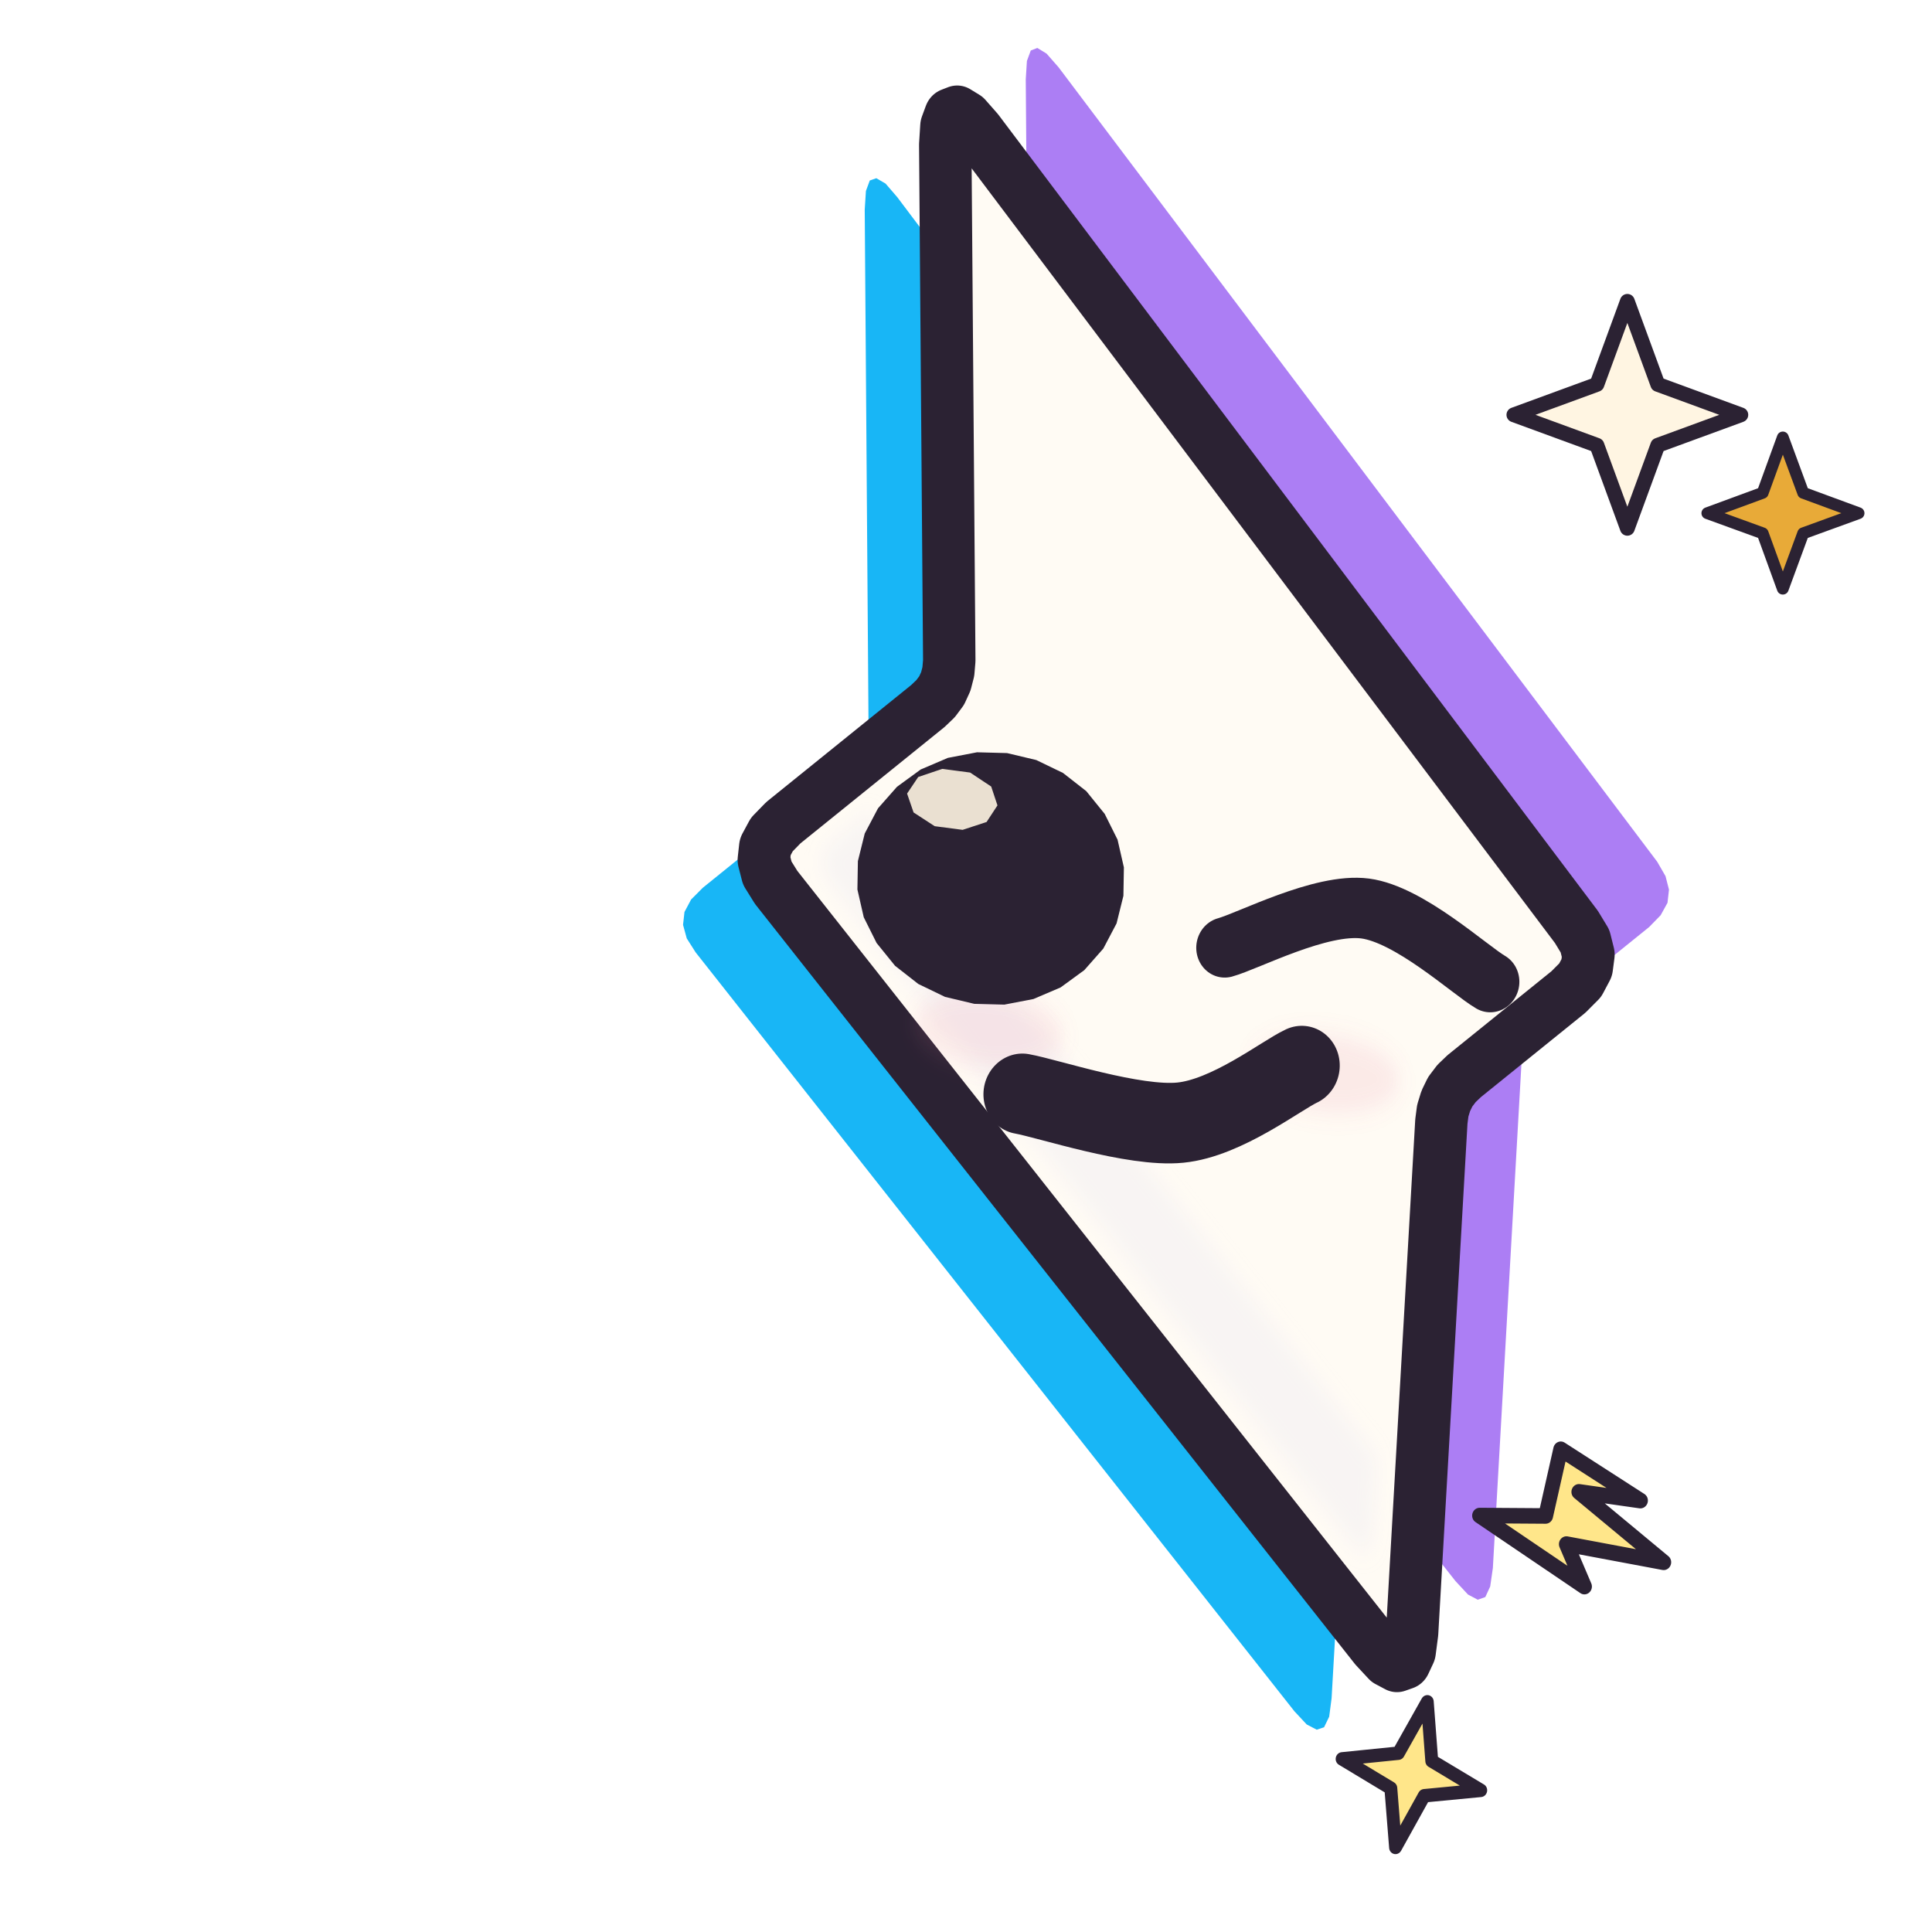
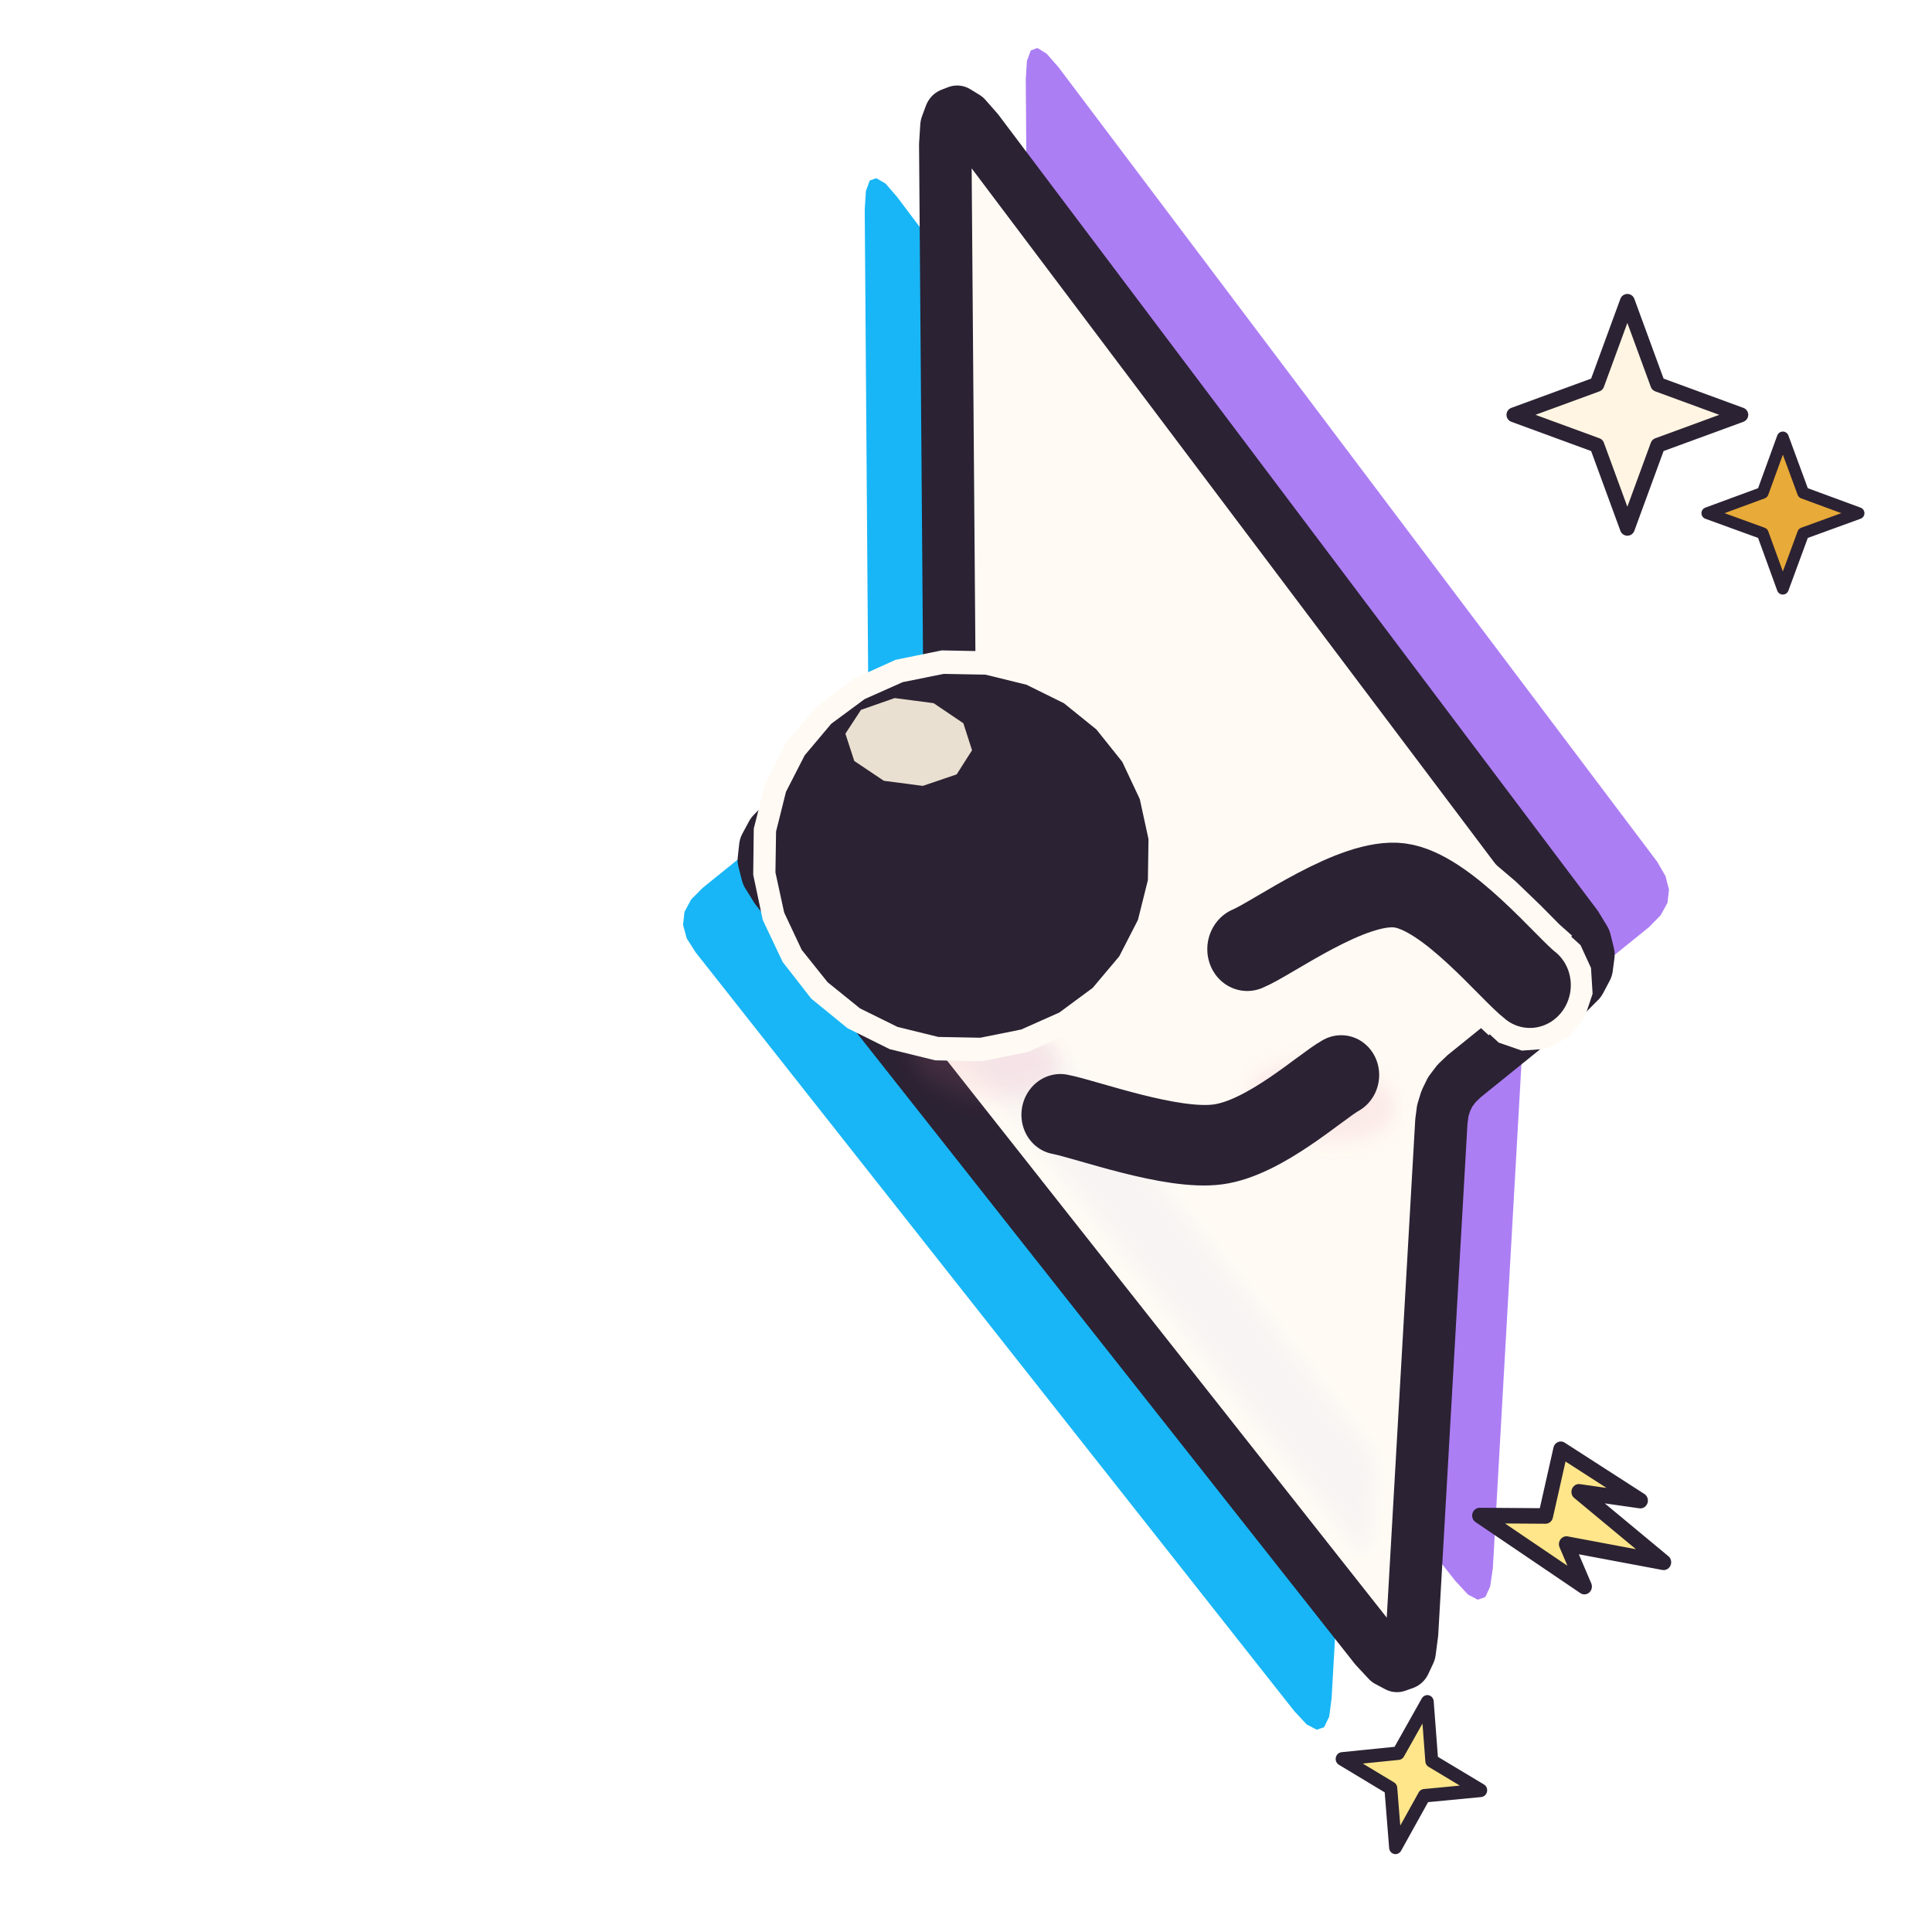
<svg xmlns="http://www.w3.org/2000/svg" viewBox="0 0 768 768" width="128" height="128">
  <defs>
    <filter id="wink-soft" x="-20%" y="-20%" width="140%" height="140%">
      <feGaussianBlur stdDeviation="4" />
    </filter>
    <path id="wink-0" d="M-1.5 -245.8 2.6 -250.9 4.6 -256 4.6 -261.1 2.5 -266.2 -1.7 -271.2 -283.7 -545.4 -289.1 -550 -293.1 -551.6 -295.6 -550.4 -296.6 -546.2 -296.1 -539 -267.5 -341.7 -267.2 -337.5 -267.7 -333.6 -268.9 -329.9 -270.9 -326.5 -273.6 -323.3 -325.5 -271.4 -329.6 -266.3 -331.6 -261.2 -331.5 -256.2 -329.3 -251.2 -325 -246.3 -44.8 14.2 -39.2 18.6 -34.9 20.1 -32.1 18.8 -30.6 14.5 -30.6 7.3 -45.7 -189.9 -45.7 -194.1 -45 -198.1 -43.7 -201.8 -41.6 -205.2 -38.9 -208.4Z" fill="#18B6F6" />
    <path id="wink-1" d="M56.4 -303.7 60.4 -308.8 62.5 -313.9 62.4 -319 60.3 -324 56.2 -329.1 -225.8 -603.2 -231.3 -607.8 -235.3 -609.5 -237.8 -608.2 -238.8 -604 -238.3 -596.9 -209.6 -399.5 -209.4 -395.4 -209.9 -391.4 -211.1 -387.7 -213 -384.3 -215.7 -381.1 -267.6 -329.3 -271.7 -324.2 -273.7 -319.1 -273.6 -314.1 -271.4 -309.1 -267.2 -304.2 13 -43.7 18.7 -39.2 22.9 -37.7 25.8 -39.1 27.2 -43.4 27.3 -50.6 12.1 -247.8 12.1 -252 12.8 -255.9 14.2 -259.6 16.2 -263.1 19 -266.3Z" fill="#AC7EF4" />
    <path id="wink-2" d="M27.4 -274.8 31.5 -279.9 33.5 -285 33.5 -290 31.4 -295.1 27.2 -300.1 -254.7 -574.3 -260.2 -578.9 -264.2 -580.6 -266.7 -579.3 -267.7 -575.1 -267.2 -568 -238.5 -370.6 -238.3 -366.4 -238.8 -362.5 -240 -358.8 -242 -355.4 -244.7 -352.2 -296.6 -300.3 -300.6 -295.2 -302.6 -290.2 -302.5 -285.2 -300.4 -280.2 -296.1 -275.2 -15.9 -14.8 -10.2 -10.3 -6 -8.8 -3.1 -10.2 -1.7 -14.4 -1.7 -21.6 -16.8 -218.9 -16.8 -223.1 -16.1 -227 -14.8 -230.7 -12.7 -234.2 -10 -237.4Z" fill="#FFFBF4" />
    <path id="wink-3" d="M-262.9 -308.4 -275.6 -295.7 -278.1 -292.6 -279.3 -289.6 -279.2 -286.6 -277.9 -283.6 -275.4 -280.6 -31.1 -53.6 -27.7 -50.9 -25.2 -50 -23.5 -50.8 -22.6 -53.4 -22.6 -57.7 -24.8 -87.1Z" fill="#E2DCF2" fill-opacity="0.22" filter="url(#wink-soft)" />
    <path id="wink-4" d="M27.4 -274.8 31.5 -279.9 33.5 -285 33.5 -290 31.4 -295.1 27.2 -300.1 -254.7 -574.3 -260.2 -578.9 -264.2 -580.6 -266.7 -579.3 -267.7 -575.1 -267.2 -568 -238.5 -370.6 -238.3 -366.4 -238.8 -362.5 -240 -358.8 -242 -355.4 -244.7 -352.2 -296.6 -300.3 -300.6 -295.2 -302.6 -290.2 -302.5 -285.2 -300.4 -280.2 -296.1 -275.2 -15.9 -14.8 -10.2 -10.3 -6 -8.8 -3.1 -10.2 -1.7 -14.4 -1.7 -21.6 -16.8 -218.9 -16.8 -223.1 -16.1 -227 -14.8 -230.7 -12.7 -234.2 -10 -237.4Z" fill="none" stroke="#2B2233" stroke-width="21.2" />
    <path id="wink-5" d="M34.1 35.1 11.7 40 2.9 61.2 -2.1 38.8 -23.2 30 -0.9 25 8 3.9 12.9 26.3Z" fill="#FFE68A" />
    <path id="wink-6" d="M34.1 35.1 11.7 40 2.9 61.2 -2.1 38.8 -23.2 30 -0.9 25 8 3.9 12.9 26.3Z" fill="none" stroke="#2B2233" stroke-width="5.2" />
    <path id="wink-7" d="M-38 -166.3 -41 -159.7 -49.5 -154.5 -61.9 -151.5 -75.5 -151.5 -87.9 -154.5 -96.4 -159.7 -99.4 -166.3 -96.4 -172.9 -87.9 -178.2 -75.5 -181.1 -61.9 -181.1 -49.5 -178.2 -41 -172.9Z" fill="#E27A92" fill-opacity="0.13" filter="url(#wink-soft)" />
    <path id="wink-8" d="M99.4 -166.3 96.4 -159.7 87.9 -154.5 75.5 -151.5 61.9 -151.5 49.5 -154.5 41 -159.7 38 -166.3 41 -172.9 49.5 -178.2 61.9 -181.1 75.5 -181.1 87.9 -178.2 96.4 -172.9Z" fill="#E27A92" fill-opacity="0.13" filter="url(#wink-soft)" />
-     <path id="wink-9" d="M54.2 0 52.9 10.9 48.9 21.2 42.4 30.4 33.8 38.2 23.5 44 12.1 47.6 0 48.8 -12.1 47.6 -23.5 44 -33.8 38.2 -42.4 30.4 -48.9 21.2 -52.9 10.9 -54.2 0 -52.9 -10.9 -48.9 -21.2 -42.4 -30.4 -33.8 -38.2 -23.5 -44 -12.1 -47.6 0 -48.8 12.1 -47.6 23.5 -44 33.8 -38.2 42.4 -30.4 48.9 -21.2 52.9 -10.9Z" fill="#2B2233" />
-     <path id="wink-a" d="M-1.1 -28.3 -4.6 -21.4 -13.8 -17.2 -25.2 -17.2 -34.4 -21.4 -38 -28.3 -34.4 -35.2 -25.2 -39.5 -13.8 -39.5 -4.6 -35.2Z" fill="#FFF5E2" fill-opacity="0.9" />
-     <path id="wink-b" d="M-54.2 14.6C-45.2 11 -18.1 -7.3 0 -7.3C18.1 -7.3 45.2 11 54.2 14.6" fill="none" stroke="#2B2233" stroke-width="23.3" />
-     <path id="wink-c" d="M-52.1 -143.4C-41.2 -142.9 -5.4 -136.2 13 -140.3C31.5 -144.4 51 -163.4 58.6 -168" fill="none" stroke="#2B2233" stroke-width="31.1" />
-     <path id="wink-d" d="M0 0 28.2 -25.6 17.9 -2.6 53.8 -28.2 35.9 7.7 53.8 5.1 15.4 38.4 23.1 12.8Z" fill="#FFE68A" />
-     <path id="wink-e" d="M0 0 28.2 -25.6 17.9 -2.6 53.8 -28.2 35.9 7.7 53.8 5.1 15.4 38.4 23.1 12.8Z" fill="none" stroke="#2B2233" stroke-width="6" />
-     <path id="wink-f" d="M0 -45.1 12.1 -12.1 45.1 0 12.1 12.1 0 45.1 -12.1 12.1 -45.1 0 -12.1 -12.1Z" fill="#FFF5E2" />
-     <path id="wink-g" d="M0 -45.1 12.1 -12.1 45.1 0 12.1 12.1 0 45.1 -12.1 12.1 -45.1 0 -12.1 -12.1Z" fill="none" stroke="#2B2233" stroke-width="5.9" />
-     <path id="wink-h" d="M61.8 9 69.9 31 91.9 39.1 69.9 47.1 61.8 69.1 53.8 47.1 31.8 39.1 53.8 31Z" fill="#E8AA38" />
-     <path id="wink-i" d="M61.8 9 69.9 31 91.9 39.1 69.9 47.1 61.8 69.1 53.8 47.1 31.8 39.1 53.8 31Z" fill="none" stroke="#2B2233" stroke-width="4.7" />
+     <path id="wink-9" d="M85 0 82.8 17.7 76.6 34.5 66.4 49.6 53 62.2 36.9 71.7 18.9 77.6 0 79.6 -18.9 77.6 -36.9 71.7 -53 62.2 -66.4 49.6 -76.6 34.5 -82.8 17.7 -85 0 -82.8 -17.7 -76.6 -34.5 -66.4 -49.6 -53 -62.2 -36.9 -71.7 -18.9 -77.6 0 -79.6 18.9 -77.6 36.9 -71.7 53 -62.2 66.4 -49.6 76.6 -34.5 82.8 -17.7Z" fill="#FFFBF4" />
+     <path id="wink-a" d="M7.5 -40.9 0.9 -25.4 -16.6 -15.8 -38.1 -15.8 -55.5 -25.4 -62.2 -40.9 -55.5 -56.4 -38.1 -66 -16.6 -66 0.9 -56.4Z" fill="#FFFBF4" />
+     <path id="wink-b" d="M-43.6 42.3 -36.8 37.7 -27.9 31.2 -18.5 24.5 -9.4 18.8 -2.3 15.5 0 14.8 2.3 15.5 9.4 18.8 18.5 24.5 27.9 31.2 36.8 37.7 43.6 42.3 71.8 0 66.1 -3.7 57.6 -10 46.4 -17.9 33.4 -25.9 18.2 -32.7 0 -35.9 -18.2 -32.7 -33.4 -25.9 -46.4 -17.9 -57.6 -10 -66.1 -3.7 -71.8 0Z" fill="#FFFBF4" />
+     <path id="wink-c" d="M-32.3 21.2 -34.3 30.9 -39.8 39.1 -48 44.6 -57.7 46.5 -67.4 44.6 -75.7 39.1 -81.1 30.9 -83.1 21.2 -81.1 11.4 -75.7 3.2 -67.4 -2.3 -57.7 -4.2 -48 -2.3 -39.8 3.2 -34.3 11.4Z" fill="#FFFBF4" />
+     <path id="wink-d" d="M83.1 21.2 81.1 30.9 75.7 39.1 67.4 44.6 57.7 46.5 48 44.6 39.8 39.1 34.3 30.9 32.3 21.2 34.3 11.4 39.8 3.2 48 -2.3 57.7 -4.2 67.4 -2.3 75.7 3.2 81.1 11.4Z" fill="#FFFBF4" />
+     <path id="wink-e" d="M75.9 0 74 15.7 68.4 30.6 59.4 44 47.3 55.1 32.9 63.5 16.9 68.7 0 70.5 -16.9 68.7 -32.9 63.5 -47.3 55.1 -59.4 44 -68.4 30.6 -74 15.7 -75.9 0 -74 -15.7 -68.4 -30.6 -59.4 -44 -47.3 -55.1 -32.9 -63.5 -16.9 -68.7 0 -70.5 16.9 -68.7 32.9 -63.5 47.3 -55.1 59.4 -44 68.4 -30.6 74 -15.7Z" fill="#2B2233" />
+     <path id="wink-f" d="M-1.5 -40.9 -6.4 -30.9 -19.4 -24.8 -35.3 -24.8 -48.2 -30.9 -53.2 -40.9 -48.2 -50.8 -35.3 -57 -19.4 -57 -6.4 -50.8Z" fill="#FFF5E2" fill-opacity="0.9" />
+     <path id="wink-g" d="M-57.7 21.2C-48.1 15.9 -19.2 -10.6 0 -10.6C19.2 -10.6 48.1 15.9 57.7 21.2" fill="none" stroke="#2B2233" stroke-width="32.7" />
+     <path id="wink-h" d="M-52.1 -137.4C-41.2 -136.8 -5.4 -129 13 -133.8C31.5 -138.6 51 -160.9 58.6 -166.3" fill="none" stroke="#2B2233" stroke-width="31.1" />
+     <path id="wink-i" d="M0 0 28.2 -25.6 17.9 -2.6 53.8 -28.2 35.9 7.7 53.8 5.1 15.4 38.4 23.1 12.8Z" fill="#FFE68A" />
+     <path id="wink-j" d="M0 0 28.2 -25.6 17.9 -2.6 53.8 -28.2 35.9 7.7 53.8 5.1 15.4 38.4 23.1 12.8Z" fill="none" stroke="#2B2233" stroke-width="6" />
+     <path id="wink-k" d="M0 -45.1 12.1 -12.1 45.1 0 12.1 12.1 0 45.1 -12.1 12.1 -45.1 0 -12.1 -12.1Z" fill="#FFF5E2" />
+     <path id="wink-l" d="M0 -45.1 12.1 -12.1 45.1 0 12.1 12.1 0 45.1 -12.1 12.1 -45.1 0 -12.1 -12.1Z" fill="none" stroke="#2B2233" stroke-width="5.9" />
+     <path id="wink-m" d="M61.8 9 69.9 31 91.9 39.1 69.9 47.1 61.8 69.1 53.8 47.1 31.8 39.1 53.8 31Z" fill="#E8AA38" />
+     <path id="wink-n" d="M61.8 9 69.9 31 91.9 39.1 69.9 47.1 61.8 69.1 53.8 47.1 31.8 39.1 53.8 31Z" fill="none" stroke="#2B2233" stroke-width="4.7" />
  </defs>
  <g stroke-linecap="round" stroke-linejoin="round">
    <use href="#wink-0" transform="matrix(0.9737 0.1273 -0.1335 1.0213 560.1 671.5)" />
    <use href="#wink-1" transform="matrix(0.9737 0.1273 -0.1335 1.0213 560.1 671.5)" />
    <use href="#wink-2" transform="matrix(0.9737 0.1273 -0.1335 1.0213 560.1 671.5)" />
    <use href="#wink-3" transform="matrix(0.9737 0.1273 -0.1335 1.0213 560.1 671.5)" />
    <use href="#wink-4" transform="matrix(0.9737 0.1273 -0.1335 1.0213 560.1 671.5)" />
    <use href="#wink-5" transform="matrix(0.9737 0.1273 -0.1335 1.0213 560.1 671.5)" />
    <use href="#wink-6" transform="matrix(0.9737 0.1273 -0.1335 1.0213 560.1 671.5)" />
-     <use href="#wink-7" transform="matrix(0.9737 0.1273 -0.1335 1.0213 437.8 587.9)" />
-     <use href="#wink-8" transform="matrix(0.9737 0.1273 -0.1335 1.0213 437.8 587.9)" />
-     <use href="#wink-9" transform="matrix(0.9737 0.1273 -0.1335 1.0213 393.8 349.2)" />
-     <use href="#wink-a" transform="matrix(0.9737 0.1273 -0.1335 1.0213 393.8 349.2)" />
-     <use href="#wink-b" transform="matrix(0.9737 0.1273 -0.1335 1.0213 541.7 368.6)" />
-     <use href="#wink-c" transform="matrix(0.9737 0.1273 -0.1335 1.0213 437.8 587.9)" />
-     <use href="#wink-d" transform="matrix(0.2655 0.9875 -0.9463 0.2901 620.4 576.1)" />
-     <use href="#wink-e" transform="matrix(0.2655 0.9875 -0.9463 0.2901 620.4 576.1)" />
-     <use href="#wink-f" transform="translate(646.9 164.9)" />
-     <use href="#wink-g" transform="translate(646.9 164.9)" />
-     <use href="#wink-h" transform="translate(646.9 164.9)" />
-     <use href="#wink-i" transform="translate(646.9 164.9)" />
+     <use href="#wink-7" transform="matrix(0.9737 0.1273 -0.1335 1.0213 436.4 599)" />
+     <use href="#wink-8" transform="matrix(0.9737 0.1273 -0.1335 1.0213 436.4 599)" />
+     <use href="#wink-9" transform="matrix(0.9737 0.1273 -0.1335 1.0213 382.4 340.2)" />
+     <use href="#wink-a" transform="matrix(0.9737 0.1273 -0.1335 1.0213 382.4 340.2)" />
+     <use href="#wink-b" transform="matrix(0.9737 0.1273 -0.1335 1.0213 555 362.8)" />
+     <use href="#wink-c" transform="matrix(0.9737 0.1273 -0.1335 1.0213 555 362.8)" />
+     <use href="#wink-d" transform="matrix(0.9737 0.1273 -0.1335 1.0213 555 362.8)" />
+     <use href="#wink-e" transform="matrix(0.9737 0.1273 -0.1335 1.0213 382.4 340.2)" />
+     <use href="#wink-f" transform="matrix(0.9737 0.1273 -0.1335 1.0213 382.4 340.2)" />
+     <use href="#wink-g" transform="matrix(0.9737 0.1273 -0.1335 1.0213 555 362.8)" />
+     <use href="#wink-h" transform="matrix(0.9737 0.1273 -0.1335 1.0213 453.7 589.9)" />
+     <use href="#wink-i" transform="matrix(0.2655 0.9875 -0.9463 0.2901 620.4 576.1)" />
+     <use href="#wink-j" transform="matrix(0.2655 0.9875 -0.9463 0.2901 620.4 576.1)" />
+     <use href="#wink-k" transform="translate(646.9 164.9)" />
+     <use href="#wink-l" transform="translate(646.9 164.9)" />
+     <use href="#wink-m" transform="translate(646.9 164.9)" />
+     <use href="#wink-n" transform="translate(646.9 164.9)" />
  </g>
</svg>
